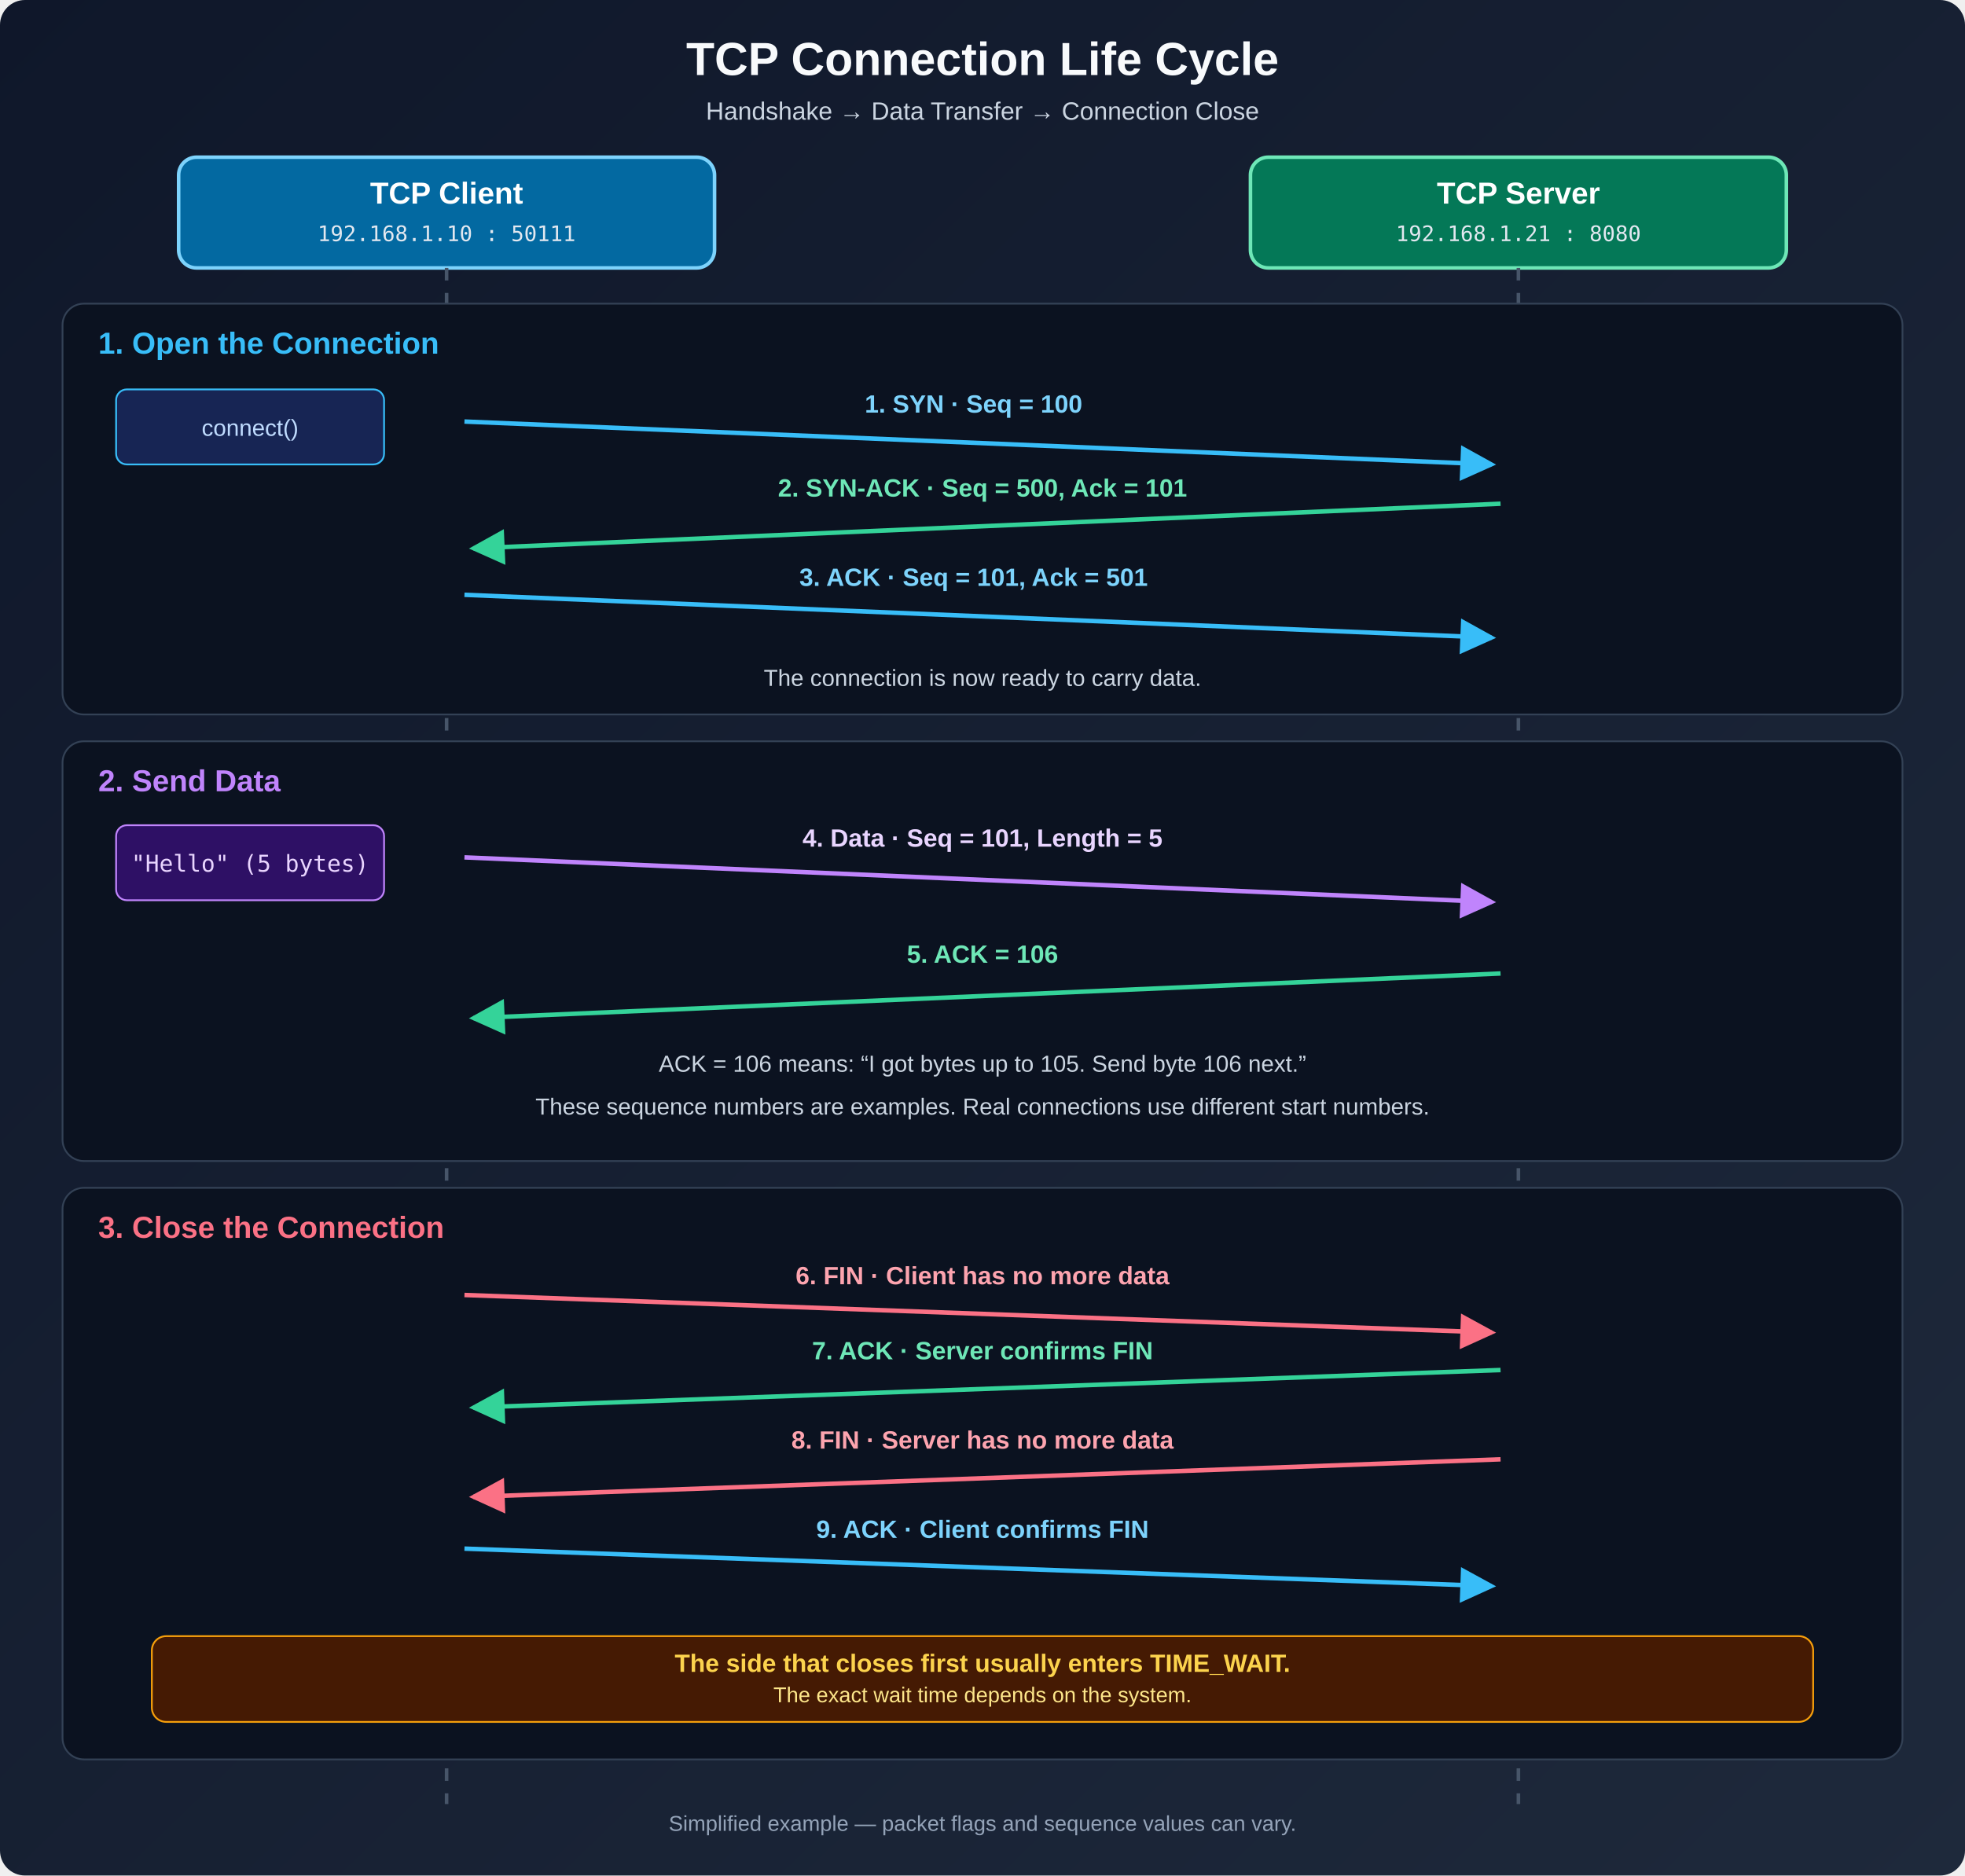
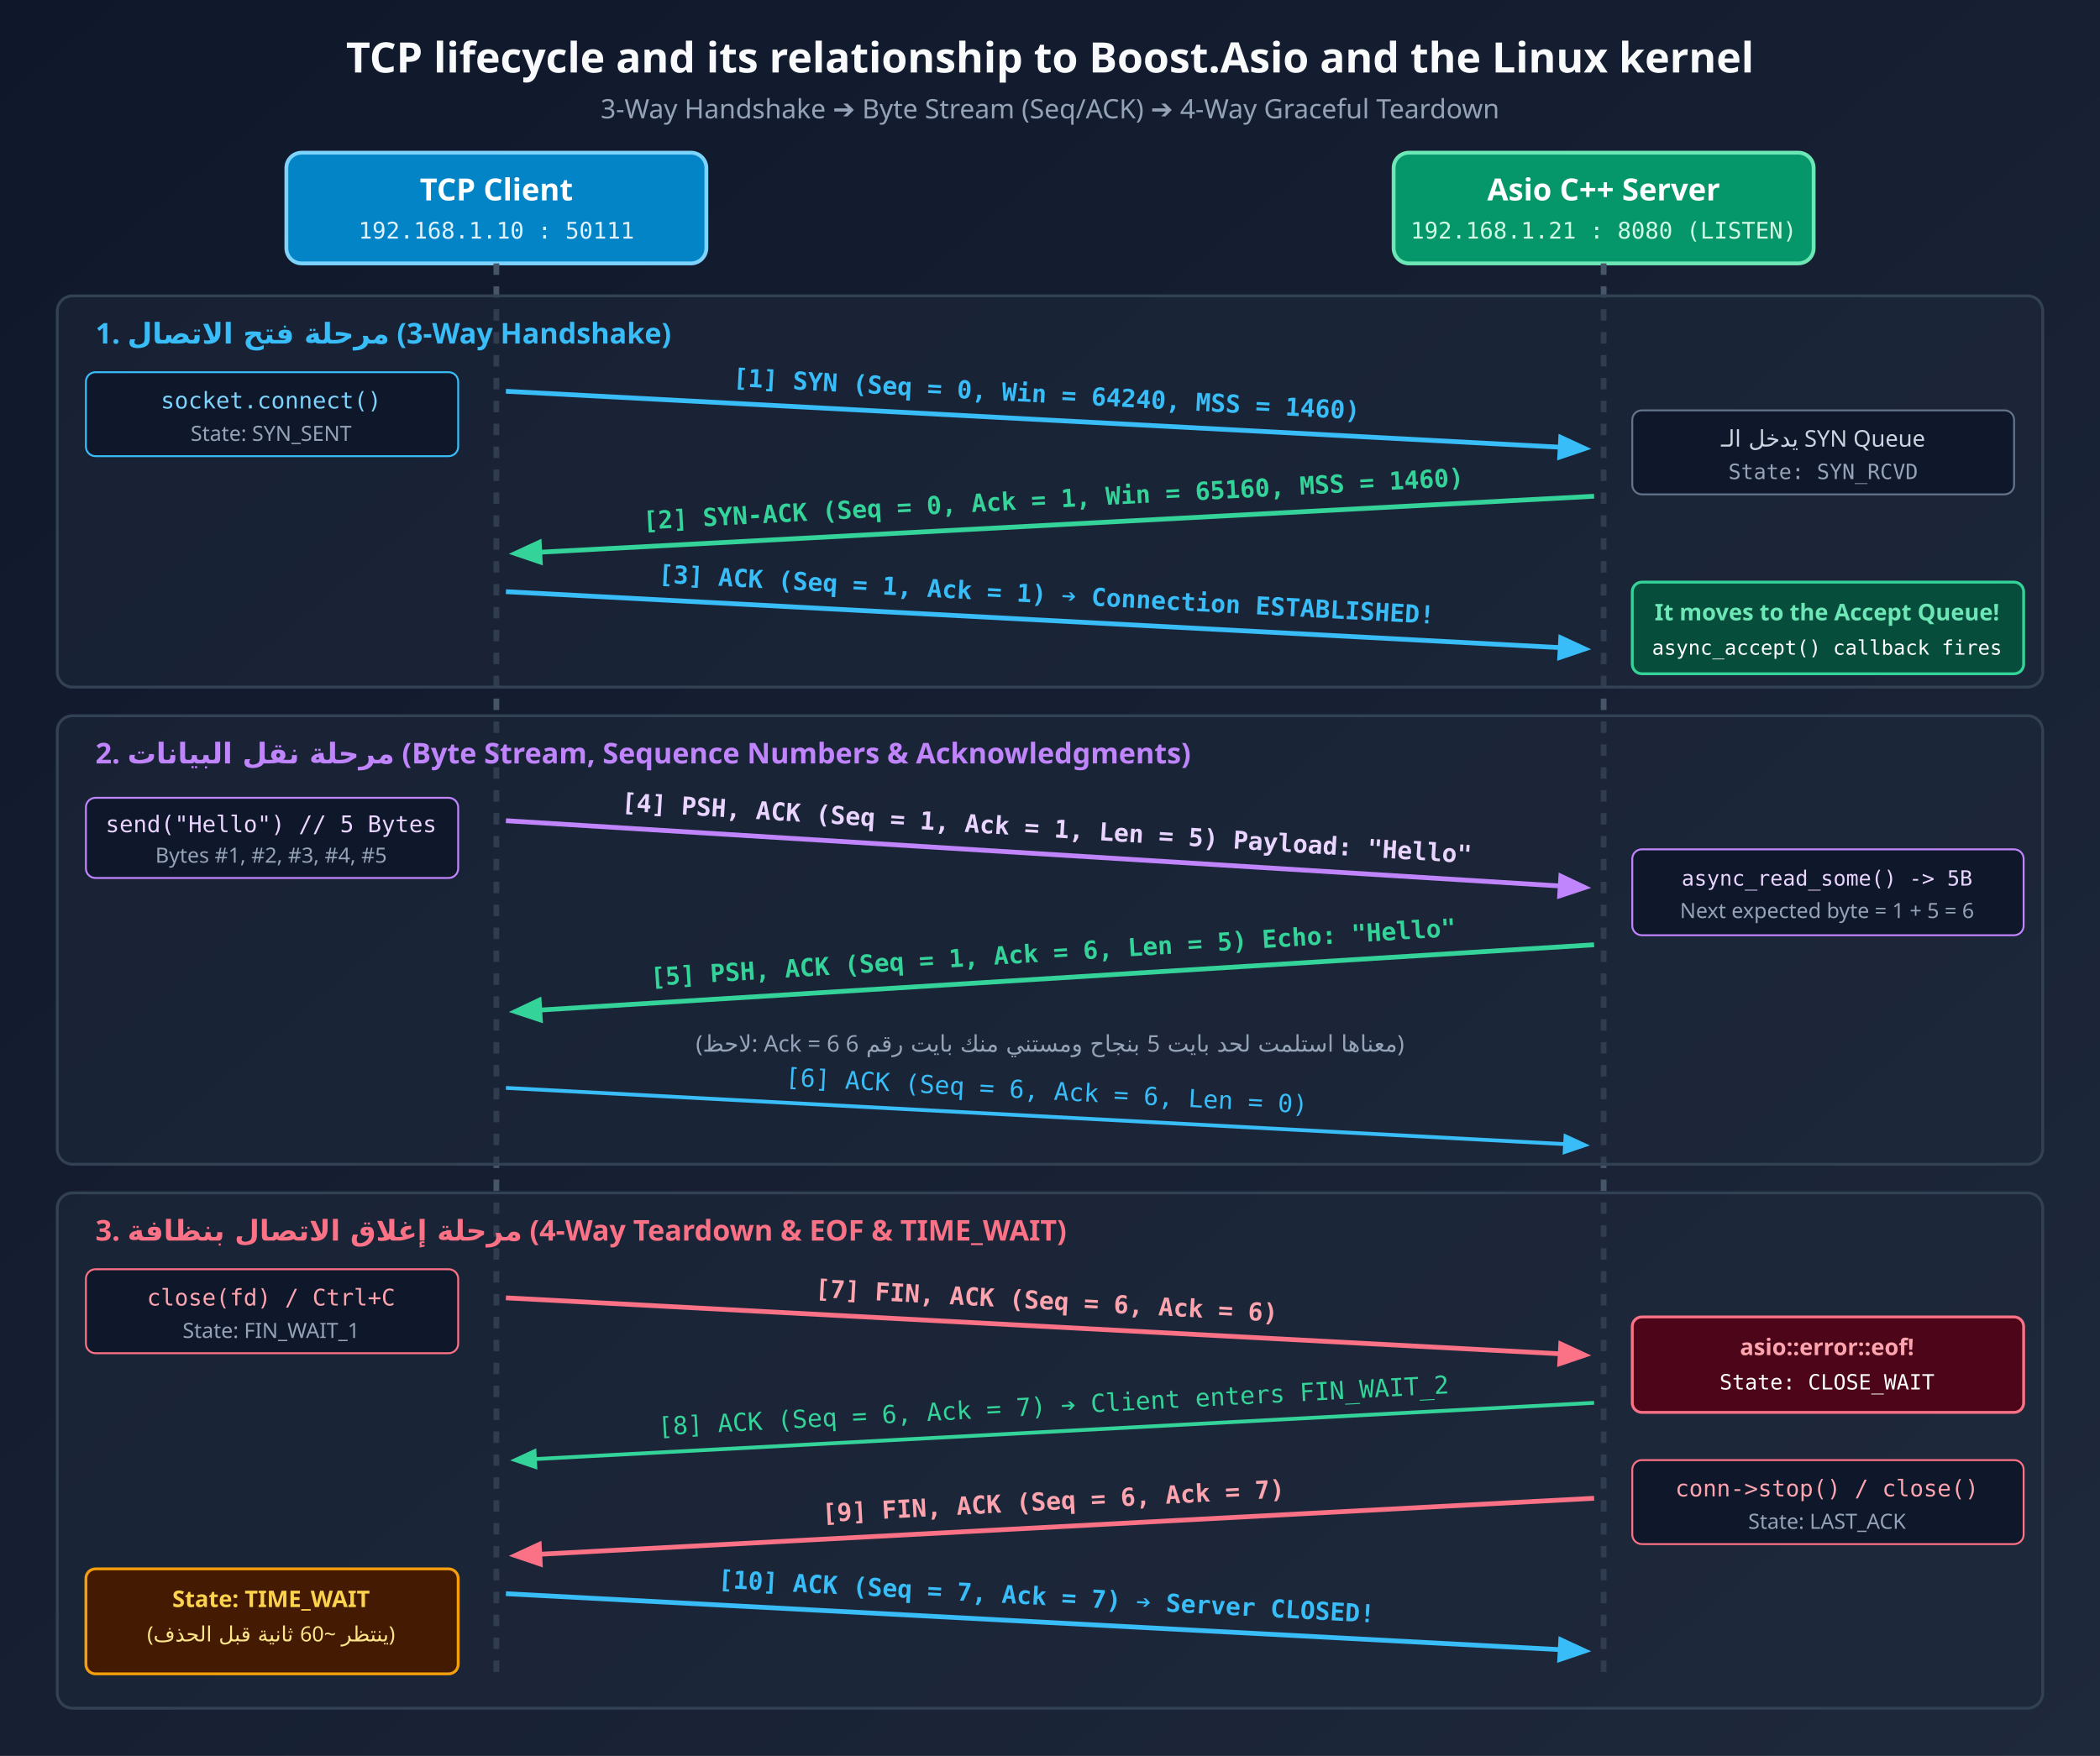
- <svg xmlns="http://www.w3.org/2000/svg" viewBox="0 0 1100 1050" role="img" aria-labelledby="title desc">
+ <svg xmlns="http://www.w3.org/2000/svg" viewBox="0 0 1100 920" width="100%" height="100%" style="background-color: #0f172a; font-family: 'Segoe UI', system-ui, -apple-system, sans-serif;">
  <defs>
-     <linearGradient id="bg" x1="0" y1="0" x2="1" y2="1">
-       <stop offset="0" stop-color="#0f172a" />
-       <stop offset="1" stop-color="#1e293b" />
+     <marker id="arrowRight" viewBox="0 0 10 10" refX="8" refY="5" markerWidth="7" markerHeight="7" orient="auto">
+       <path d="M 0 1 L 10 5 L 0 9 z" fill="#38bdf8" />
+     </marker>
+     <marker id="arrowLeft" viewBox="0 0 10 10" refX="8" refY="5" markerWidth="7" markerHeight="7" orient="auto">
+       <path d="M 0 1 L 10 5 L 0 9 z" fill="#34d399" />
+     </marker>
+     <marker id="arrowDataRight" viewBox="0 0 10 10" refX="8" refY="5" markerWidth="7" markerHeight="7" orient="auto">
+       <path d="M 0 1 L 10 5 L 0 9 z" fill="#c084fc" />
+     </marker>
+     <marker id="arrowFin" viewBox="0 0 10 10" refX="8" refY="5" markerWidth="7" markerHeight="7" orient="auto">
+       <path d="M 0 1 L 10 5 L 0 9 z" fill="#fb7185" />
+     </marker>
+     <linearGradient id="bgGradTcp" x1="0" y1="0" x2="1" y2="1">
+       <stop offset="0%" stop-color="#0f172a" />
+       <stop offset="100%" stop-color="#1e293b" />
    </linearGradient>
-     <marker id="blueArrow" markerWidth="8" markerHeight="8" refX="7" refY="4" orient="auto">
-       <path d="M0,0 L8,4 L0,8 Z" fill="#38bdf8" />
-     </marker>
-     <marker id="greenArrow" markerWidth="8" markerHeight="8" refX="7" refY="4" orient="auto">
-       <path d="M0,0 L8,4 L0,8 Z" fill="#34d399" />
-     </marker>
-     <marker id="purpleArrow" markerWidth="8" markerHeight="8" refX="7" refY="4" orient="auto">
-       <path d="M0,0 L8,4 L0,8 Z" fill="#c084fc" />
-     </marker>
-     <marker id="redArrow" markerWidth="8" markerHeight="8" refX="7" refY="4" orient="auto">
-       <path d="M0,0 L8,4 L0,8 Z" fill="#fb7185" />
-     </marker>
-     <style>
-       text { font-family: Arial, Helvetica, sans-serif; }
-       .main-title { fill: #f8fafc; font-size: 26px; font-weight: 700; }
-       .subtitle { fill: #cbd5e1; font-size: 14px; }
-       .box-title { fill: #ffffff; font-size: 17px; font-weight: 700; }
-       .box-small { fill: #e2e8f0; font-size: 12px; }
-       .section { font-size: 17px; font-weight: 700; }
-       .arrow-label { font-size: 14px; font-weight: 700; }
-       .note { fill: #cbd5e1; font-size: 13px; }
-       .mono { font-family: Consolas, Monaco, monospace; }
-     </style>
  </defs>
-   <rect width="1100" height="1050" rx="14" fill="url(#bg)" />
-   <text x="550" y="42" text-anchor="middle" class="main-title">TCP Connection Life Cycle</text>
-   <text x="550" y="67" text-anchor="middle" class="subtitle">Handshake  →  Data Transfer  →  Connection Close</text>
-   <rect x="100" y="88" width="300" height="62" rx="10" fill="#0369a1" stroke="#7dd3fc" stroke-width="2" />
-   <text x="250" y="114" text-anchor="middle" class="box-title">TCP Client</text>
-   <text x="250" y="135" text-anchor="middle" class="box-small mono">192.168.1.10 : 50111</text>
-   <rect x="700" y="88" width="300" height="62" rx="10" fill="#047857" stroke="#6ee7b7" stroke-width="2" />
-   <text x="850" y="114" text-anchor="middle" class="box-title">TCP Server</text>
-   <text x="850" y="135" text-anchor="middle" class="box-small mono">192.168.1.21 : 8080</text>
-   <line x1="250" y1="150" x2="250" y2="1010" stroke="#475569" stroke-width="2" stroke-dasharray="7 7" />
-   <line x1="850" y1="150" x2="850" y2="1010" stroke="#475569" stroke-width="2" stroke-dasharray="7 7" />
-   <rect x="35" y="170" width="1030" height="230" rx="12" fill="#0b1220" stroke="#334155" />
-   <text x="55" y="198" class="section" fill="#38bdf8">1. Open the Connection</text>
-   <rect x="65" y="218" width="150" height="42" rx="6" fill="#172554" stroke="#38bdf8" />
-   <text x="140" y="244" text-anchor="middle" fill="#bfdbfe" font-size="13">connect()</text>
-   <line x1="260" y1="236" x2="835" y2="260" stroke="#38bdf8" stroke-width="2.5" marker-end="url(#blueArrow)" />
-   <text x="545" y="231" text-anchor="middle" class="arrow-label" fill="#7dd3fc">1. SYN  ·  Seq = 100</text>
-   <line x1="840" y1="282" x2="265" y2="307" stroke="#34d399" stroke-width="2.5" marker-end="url(#greenArrow)" />
-   <text x="550" y="278" text-anchor="middle" class="arrow-label" fill="#6ee7b7">2. SYN-ACK  ·  Seq = 500, Ack = 101</text>
-   <line x1="260" y1="333" x2="835" y2="357" stroke="#38bdf8" stroke-width="2.5" marker-end="url(#blueArrow)" />
-   <text x="545" y="328" text-anchor="middle" class="arrow-label" fill="#7dd3fc">3. ACK  ·  Seq = 101, Ack = 501</text>
-   <text x="550" y="384" text-anchor="middle" class="note">The connection is now ready to carry data.</text>
-   <rect x="35" y="415" width="1030" height="235" rx="12" fill="#0b1220" stroke="#334155" />
-   <text x="55" y="443" class="section" fill="#c084fc">2. Send Data</text>
-   <rect x="65" y="462" width="150" height="42" rx="6" fill="#2e1065" stroke="#c084fc" />
-   <text x="140" y="488" text-anchor="middle" fill="#e9d5ff" font-size="13" class="mono">"Hello" (5 bytes)</text>
-   <line x1="260" y1="480" x2="835" y2="505" stroke="#c084fc" stroke-width="2.5" marker-end="url(#purpleArrow)" />
-   <text x="550" y="474" text-anchor="middle" class="arrow-label" fill="#e9d5ff">4. Data  ·  Seq = 101, Length = 5</text>
-   <line x1="840" y1="545" x2="265" y2="570" stroke="#34d399" stroke-width="2.5" marker-end="url(#greenArrow)" />
-   <text x="550" y="539" text-anchor="middle" class="arrow-label" fill="#6ee7b7">5. ACK = 106</text>
-   <text x="550" y="600" text-anchor="middle" class="note">ACK = 106 means: “I got bytes up to 105. Send byte 106 next.”</text>
-   <text x="550" y="624" text-anchor="middle" class="note">These sequence numbers are examples. Real connections use different start numbers.</text>
-   <rect x="35" y="665" width="1030" height="320" rx="12" fill="#0b1220" stroke="#334155" />
-   <text x="55" y="693" class="section" fill="#fb7185">3. Close the Connection</text>
-   <line x1="260" y1="725" x2="835" y2="746" stroke="#fb7185" stroke-width="2.5" marker-end="url(#redArrow)" />
-   <text x="550" y="719" text-anchor="middle" class="arrow-label" fill="#fda4af">6. FIN  ·  Client has no more data</text>
-   <line x1="840" y1="767" x2="265" y2="788" stroke="#34d399" stroke-width="2.5" marker-end="url(#greenArrow)" />
-   <text x="550" y="761" text-anchor="middle" class="arrow-label" fill="#6ee7b7">7. ACK  ·  Server confirms FIN</text>
-   <line x1="840" y1="817" x2="265" y2="838" stroke="#fb7185" stroke-width="2.5" marker-end="url(#redArrow)" />
-   <text x="550" y="811" text-anchor="middle" class="arrow-label" fill="#fda4af">8. FIN  ·  Server has no more data</text>
-   <line x1="260" y1="867" x2="835" y2="888" stroke="#38bdf8" stroke-width="2.5" marker-end="url(#blueArrow)" />
-   <text x="550" y="861" text-anchor="middle" class="arrow-label" fill="#7dd3fc">9. ACK  ·  Client confirms FIN</text>
-   <rect x="85" y="916" width="930" height="48" rx="8" fill="#451a03" stroke="#f59e0b" />
-   <text x="550" y="936" text-anchor="middle" fill="#fcd34d" font-size="14" font-weight="700">The side that closes first usually enters TIME_WAIT.</text>
-   <text x="550" y="953" text-anchor="middle" fill="#fde68a" font-size="12">The exact wait time depends on the system.</text>
-   <text x="550" y="1025" text-anchor="middle" fill="#94a3b8" font-size="12">Simplified example — packet flags and sequence values can vary.</text>
+   <rect width="1100" height="920" fill="url(#bgGradTcp)" />
+   <text x="550" y="38" text-anchor="middle" fill="#f8fafc" font-size="22" font-weight="bold">TCP lifecycle and its relationship to Boost.Asio and the Linux kernel</text>
+   <text x="550" y="62" text-anchor="middle" fill="#94a3b8" font-size="14">3-Way Handshake  ➔  Byte Stream (Seq/ACK)  ➔  4-Way Graceful Teardown</text>
+   <g transform="translate(150, 80)">
+     <rect x="0" y="0" width="220" height="58" rx="8" fill="#0284c7" stroke="#7dd3fc" stroke-width="2" />
+     <text x="110" y="25" text-anchor="middle" fill="#ffffff" font-size="16" font-weight="bold">TCP Client</text>
+     <text x="110" y="45" text-anchor="middle" fill="#e0f2fe" font-size="12" font-family="monospace">192.168.1.10 : 50111</text>
+   </g>
+   <g transform="translate(730, 80)">
+     <rect x="0" y="0" width="220" height="58" rx="8" fill="#059669" stroke="#6ee7b7" stroke-width="2" />
+     <text x="110" y="25" text-anchor="middle" fill="#ffffff" font-size="16" font-weight="bold">Asio C++ Server</text>
+     <text x="110" y="45" text-anchor="middle" fill="#d1fae5" font-size="12" font-family="monospace">192.168.1.21 : 8080 (LISTEN)</text>
+   </g>
+   <line x1="260" y1="138" x2="260" y2="880" stroke="#475569" stroke-width="3" stroke-dasharray="6,6" />
+   <line x1="840" y1="138" x2="840" y2="880" stroke="#475569" stroke-width="3" stroke-dasharray="6,6" />
+   <rect x="30" y="155" width="1040" height="205" rx="8" fill="#1e293b" fill-opacity="0.55" stroke="#334155" stroke-width="1.5" />
+   <text x="50" y="180" fill="#38bdf8" font-size="15" font-weight="bold">1. مرحلة فتح الاتصال (3-Way Handshake)</text>
+   <rect x="45" y="195" width="195" height="44" rx="5" fill="#0f172a" stroke="#38bdf8" stroke-width="1" />
+   <text x="142" y="214" text-anchor="middle" fill="#7dd3fc" font-size="12" font-family="monospace">socket.connect()</text>
+   <text x="142" y="231" text-anchor="middle" fill="#94a3b8" font-size="11">State: SYN_SENT</text>
+   <line x1="265" y1="205" x2="830" y2="235" stroke="#38bdf8" stroke-width="2.5" marker-end="url(#arrowRight)" />
+   <text x="547.5" y="211" transform="rotate(3.04 547.5 220)" text-anchor="middle" fill="#38bdf8" font-size="13" font-family="monospace" font-weight="bold">[1] SYN (Seq = 0, Win = 64240, MSS = 1460)</text>
+   <rect x="855" y="215" width="200" height="44" rx="5" fill="#0f172a" stroke="#64748b" stroke-width="1" />
+   <text x="955" y="234" text-anchor="middle" fill="#cbd5e1" font-size="12">يدخل الـ SYN Queue</text>
+   <text x="955" y="251" text-anchor="middle" fill="#94a3b8" font-size="11" font-family="monospace">State: SYN_RCVD</text>
+   <line x1="835" y1="260" x2="270" y2="290" stroke="#34d399" stroke-width="2.5" marker-end="url(#arrowLeft)" />
+   <text x="552.5" y="266" transform="rotate(-3.04 552.5 275)" text-anchor="middle" fill="#34d399" font-size="13" font-family="monospace" font-weight="bold">[2] SYN-ACK (Seq = 0, Ack = 1, Win = 65160, MSS = 1460)</text>
+   <line x1="265" y1="310" x2="830" y2="340" stroke="#38bdf8" stroke-width="2.5" marker-end="url(#arrowRight)" />
+   <text x="547.5" y="316" transform="rotate(3.04 547.5 325)" text-anchor="middle" fill="#38bdf8" font-size="13" font-family="monospace" font-weight="bold">[3] ACK (Seq = 1, Ack = 1)  ➔  Connection ESTABLISHED!</text>
+   <rect x="855" y="305" width="205" height="48" rx="5" fill="#064e3b" stroke="#34d399" stroke-width="1.5" />
+   <text x="957" y="325" text-anchor="middle" fill="#6ee7b7" font-size="12" font-weight="bold">It moves to the Accept Queue!</text>
+   <text x="957" y="343" text-anchor="middle" fill="#ffffff" font-size="10.5" font-family="monospace">async_accept() callback fires</text>
+   <rect x="30" y="375" width="1040" height="235" rx="8" fill="#1e293b" fill-opacity="0.55" stroke="#334155" stroke-width="1.5" />
+   <text x="50" y="400" fill="#c084fc" font-size="15" font-weight="bold">2. مرحلة نقل البيانات (Byte Stream, Sequence Numbers &amp; Acknowledgments)</text>
+   <rect x="45" y="418" width="195" height="42" rx="5" fill="#0f172a" stroke="#c084fc" stroke-width="1" />
+   <text x="142" y="436" text-anchor="middle" fill="#e9d5ff" font-size="12" font-family="monospace">send("Hello") // 5 Bytes</text>
+   <text x="142" y="452" text-anchor="middle" fill="#94a3b8" font-size="11">Bytes #1, #2, #3, #4, #5</text>
+   <line x1="265" y1="430" x2="830" y2="465" stroke="#c084fc" stroke-width="2.5" marker-end="url(#arrowDataRight)" />
+   <text x="547.5" y="438.5" transform="rotate(3.54 547.5 447.5)" text-anchor="middle" fill="#e9d5ff" font-size="13" font-family="monospace" font-weight="bold">[4] PSH, ACK (Seq = 1, Ack = 1, Len = 5)  Payload: "Hello"</text>
+   <rect x="855" y="445" width="205" height="45" rx="5" fill="#0f172a" stroke="#c084fc" stroke-width="1" />
+   <text x="957" y="464" text-anchor="middle" fill="#e9d5ff" font-size="11" font-family="monospace">async_read_some() -&gt; 5B</text>
+   <text x="957" y="481" text-anchor="middle" fill="#94a3b8" font-size="11">Next expected byte = 1 + 5 = 6</text>
+   <line x1="835" y1="495" x2="270" y2="530" stroke="#34d399" stroke-width="2.5" marker-end="url(#arrowLeft)" />
+   <text x="552.5" y="503.5" transform="rotate(-3.54 552.5 512.5)" text-anchor="middle" fill="#34d399" font-size="13" font-family="monospace" font-weight="bold">[5] PSH, ACK (Seq = 1, Ack = 6, Len = 5)  Echo: "Hello"</text>
+   <text x="550" y="551" text-anchor="middle" fill="#94a3b8" font-size="12">(لاحظ: Ack = 6 معناها استلمت لحد بايت 5 بنجاح ومستني منك بايت رقم 6)</text>
+   <line x1="265" y1="570" x2="830" y2="600" stroke="#38bdf8" stroke-width="2" marker-end="url(#arrowRight)" />
+   <text x="547.5" y="576" transform="rotate(3.04 547.5 585)" text-anchor="middle" fill="#38bdf8" font-size="13" font-family="monospace">[6] ACK (Seq = 6, Ack = 6, Len = 0)</text>
+   <rect x="30" y="625" width="1040" height="270" rx="8" fill="#1e293b" fill-opacity="0.55" stroke="#334155" stroke-width="1.5" />
+   <text x="50" y="650" fill="#fb7185" font-size="15" font-weight="bold">3. مرحلة إغلاق الاتصال بنظافة (4-Way Teardown &amp; EOF &amp; TIME_WAIT)</text>
+   <rect x="45" y="665" width="195" height="44" rx="5" fill="#0f172a" stroke="#fb7185" stroke-width="1" />
+   <text x="142" y="684" text-anchor="middle" fill="#fda4af" font-size="12" font-family="monospace">close(fd) / Ctrl+C</text>
+   <text x="142" y="701" text-anchor="middle" fill="#94a3b8" font-size="11">State: FIN_WAIT_1</text>
+   <line x1="265" y1="680" x2="830" y2="710" stroke="#fb7185" stroke-width="2.5" marker-end="url(#arrowFin)" />
+   <text x="547.5" y="686" transform="rotate(3.04 547.5 695)" text-anchor="middle" fill="#fda4af" font-size="13" font-family="monospace" font-weight="bold">[7] FIN, ACK (Seq = 6, Ack = 6)</text>
+   <rect x="855" y="690" width="205" height="50" rx="5" fill="#4c0519" stroke="#fb7185" stroke-width="1.5" />
+   <text x="957" y="710" text-anchor="middle" fill="#fda4af" font-size="12" font-weight="bold">asio::error::eof!</text>
+   <text x="957" y="728" text-anchor="middle" fill="#ffffff" font-size="11" font-family="monospace">State: CLOSE_WAIT</text>
+   <line x1="835" y1="735" x2="270" y2="765" stroke="#34d399" stroke-width="2" marker-end="url(#arrowLeft)" />
+   <text x="552.5" y="741" transform="rotate(-3.04 552.5 750)" text-anchor="middle" fill="#34d399" font-size="13" font-family="monospace">[8] ACK (Seq = 6, Ack = 7)  ➔  Client enters FIN_WAIT_2</text>
+   <rect x="855" y="765" width="205" height="44" rx="5" fill="#0f172a" stroke="#fb7185" stroke-width="1" />
+   <text x="957" y="784" text-anchor="middle" fill="#fda4af" font-size="12" font-family="monospace">conn-&gt;stop() / close()</text>
+   <text x="957" y="801" text-anchor="middle" fill="#94a3b8" font-size="11">State: LAST_ACK</text>
+   <line x1="835" y1="785" x2="270" y2="815" stroke="#fb7185" stroke-width="2.5" marker-end="url(#arrowFin)" />
+   <text x="552.5" y="791" transform="rotate(-3.04 552.5 800)" text-anchor="middle" fill="#fda4af" font-size="13" font-family="monospace" font-weight="bold">[9] FIN, ACK (Seq = 6, Ack = 7)</text>
+   <line x1="265" y1="835" x2="830" y2="865" stroke="#38bdf8" stroke-width="2.5" marker-end="url(#arrowRight)" />
+   <text x="547.5" y="841" transform="rotate(3.04 547.5 850)" text-anchor="middle" fill="#38bdf8" font-size="13" font-family="monospace" font-weight="bold">[10] ACK (Seq = 7, Ack = 7)  ➔  Server CLOSED!</text>
+   <rect x="45" y="822" width="195" height="55" rx="5" fill="#451a03" stroke="#f59e0b" stroke-width="1.5" />
+   <text x="142" y="842" text-anchor="middle" fill="#fcd34d" font-size="12" font-weight="bold">State: TIME_WAIT</text>
+   <text x="142" y="860" text-anchor="middle" fill="#fde68a" font-size="11">(ينتظر ~60 ثانية قبل الحذف)</text>
</svg>
